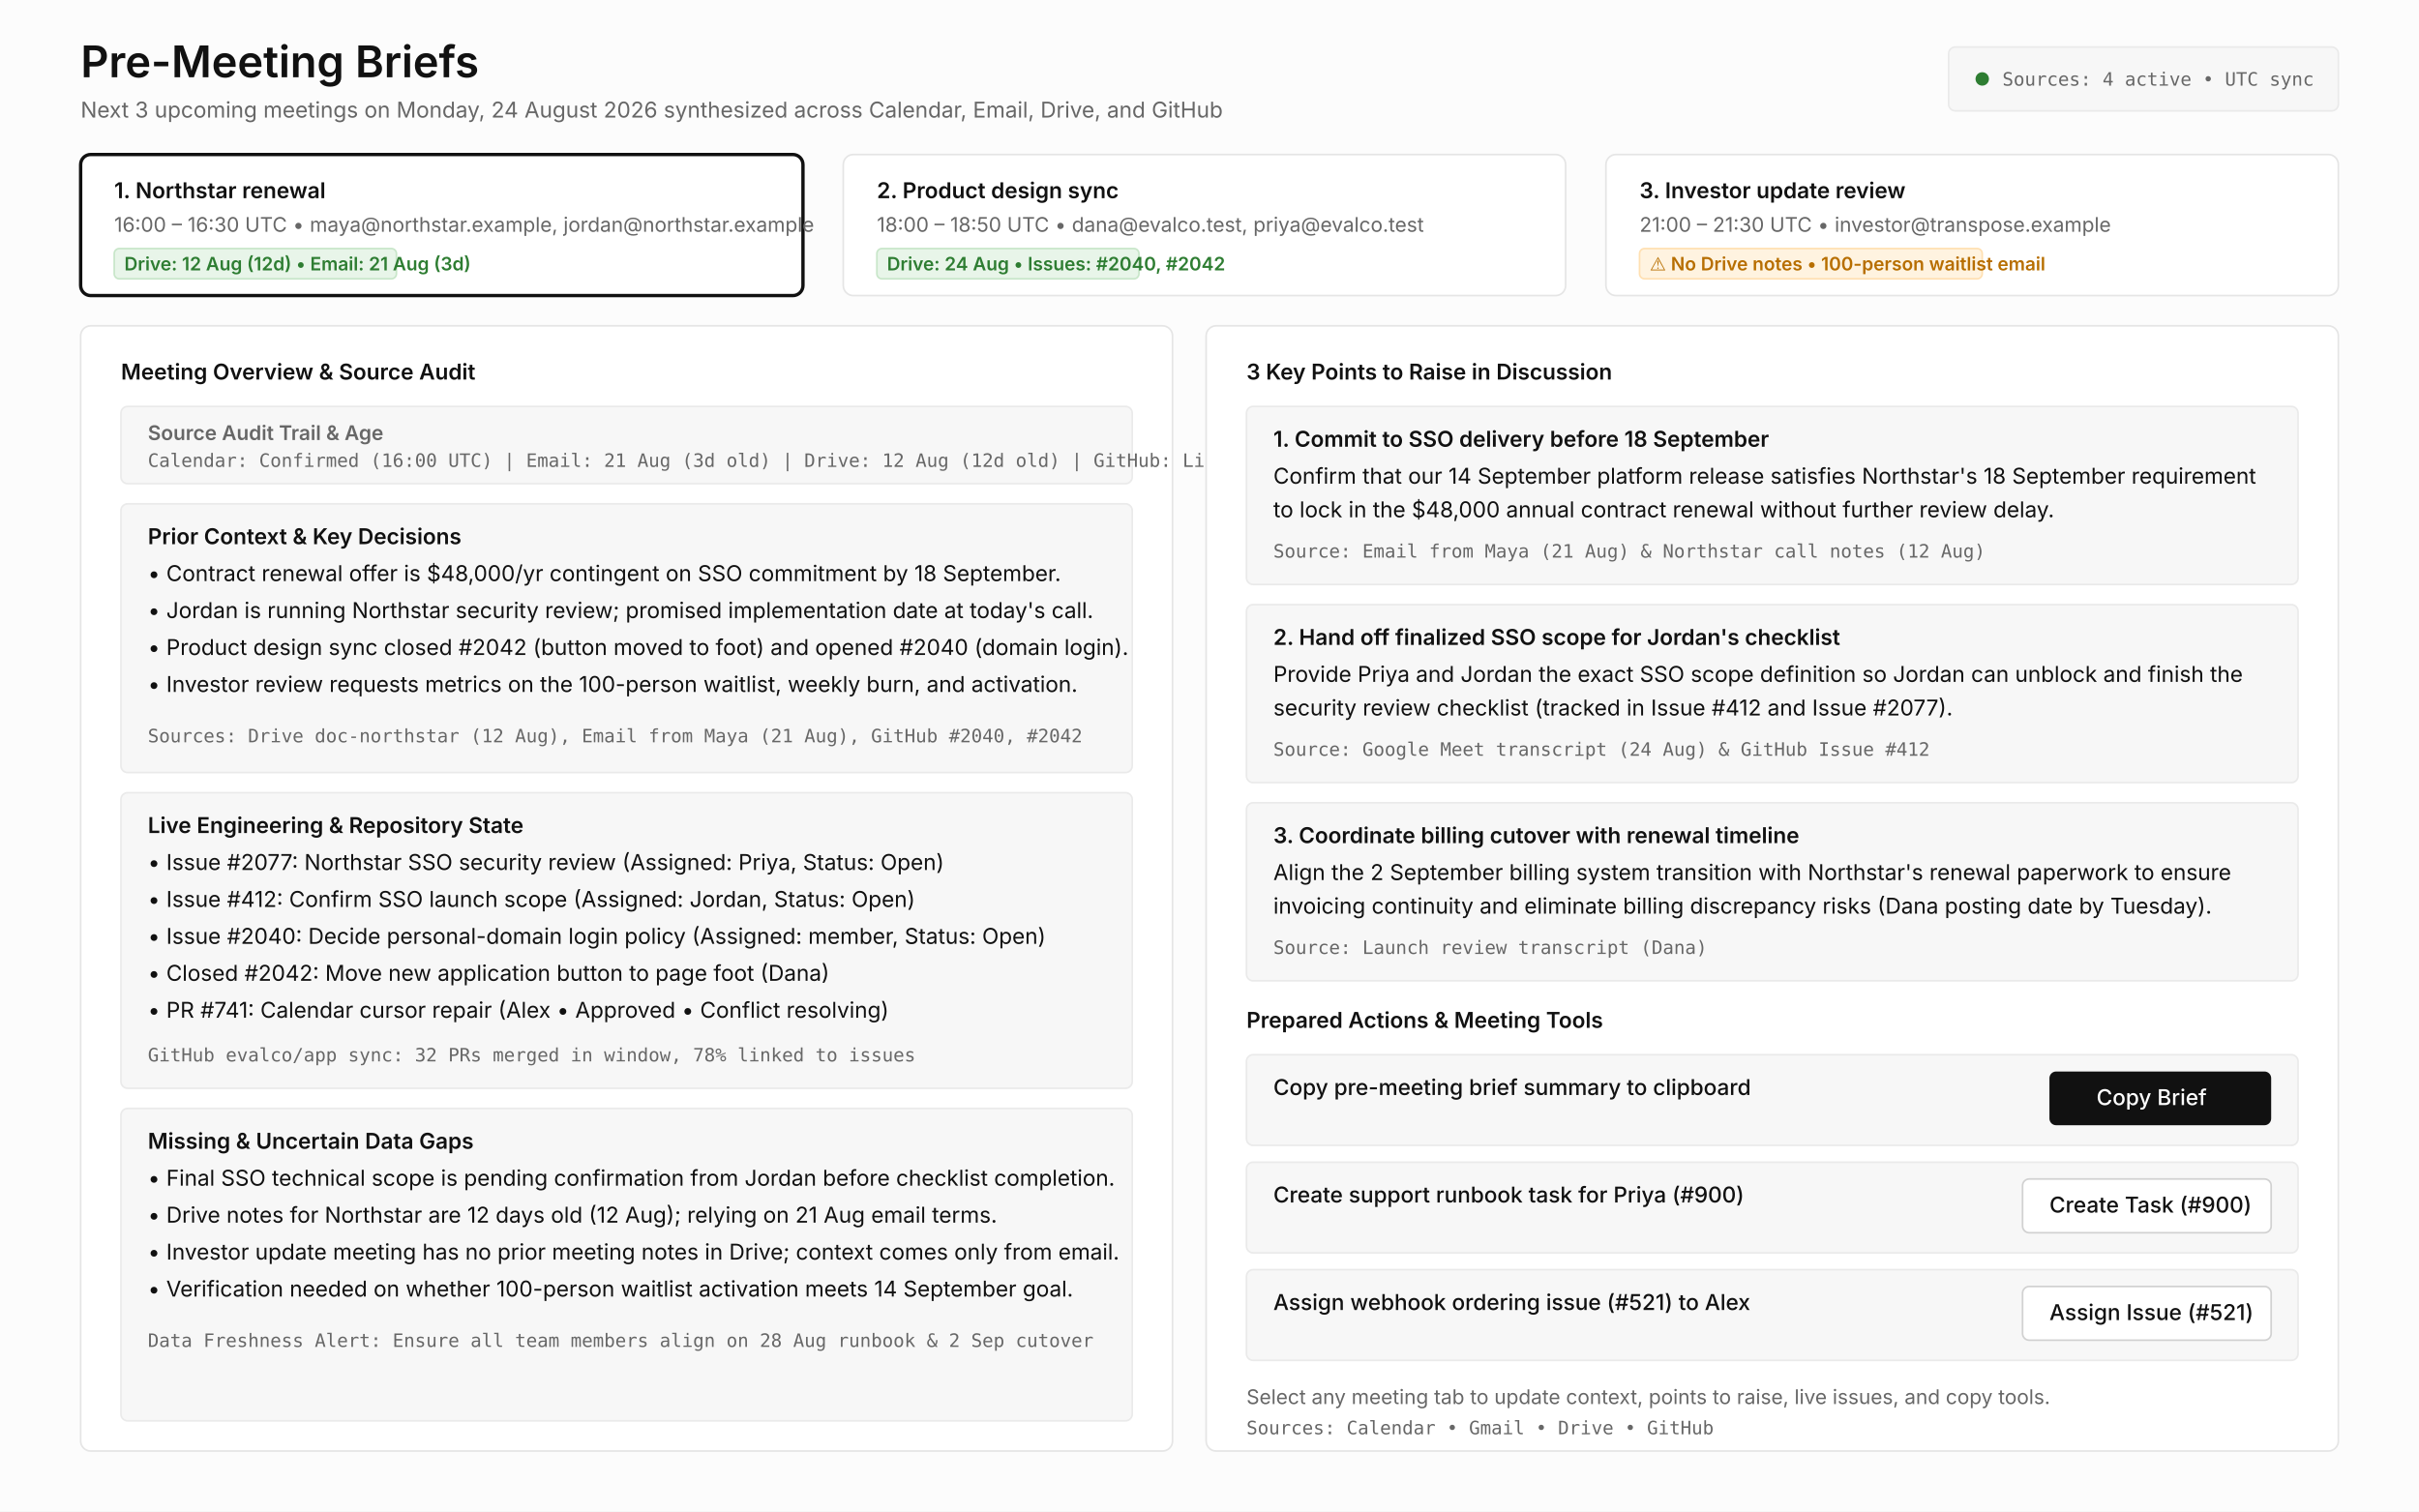
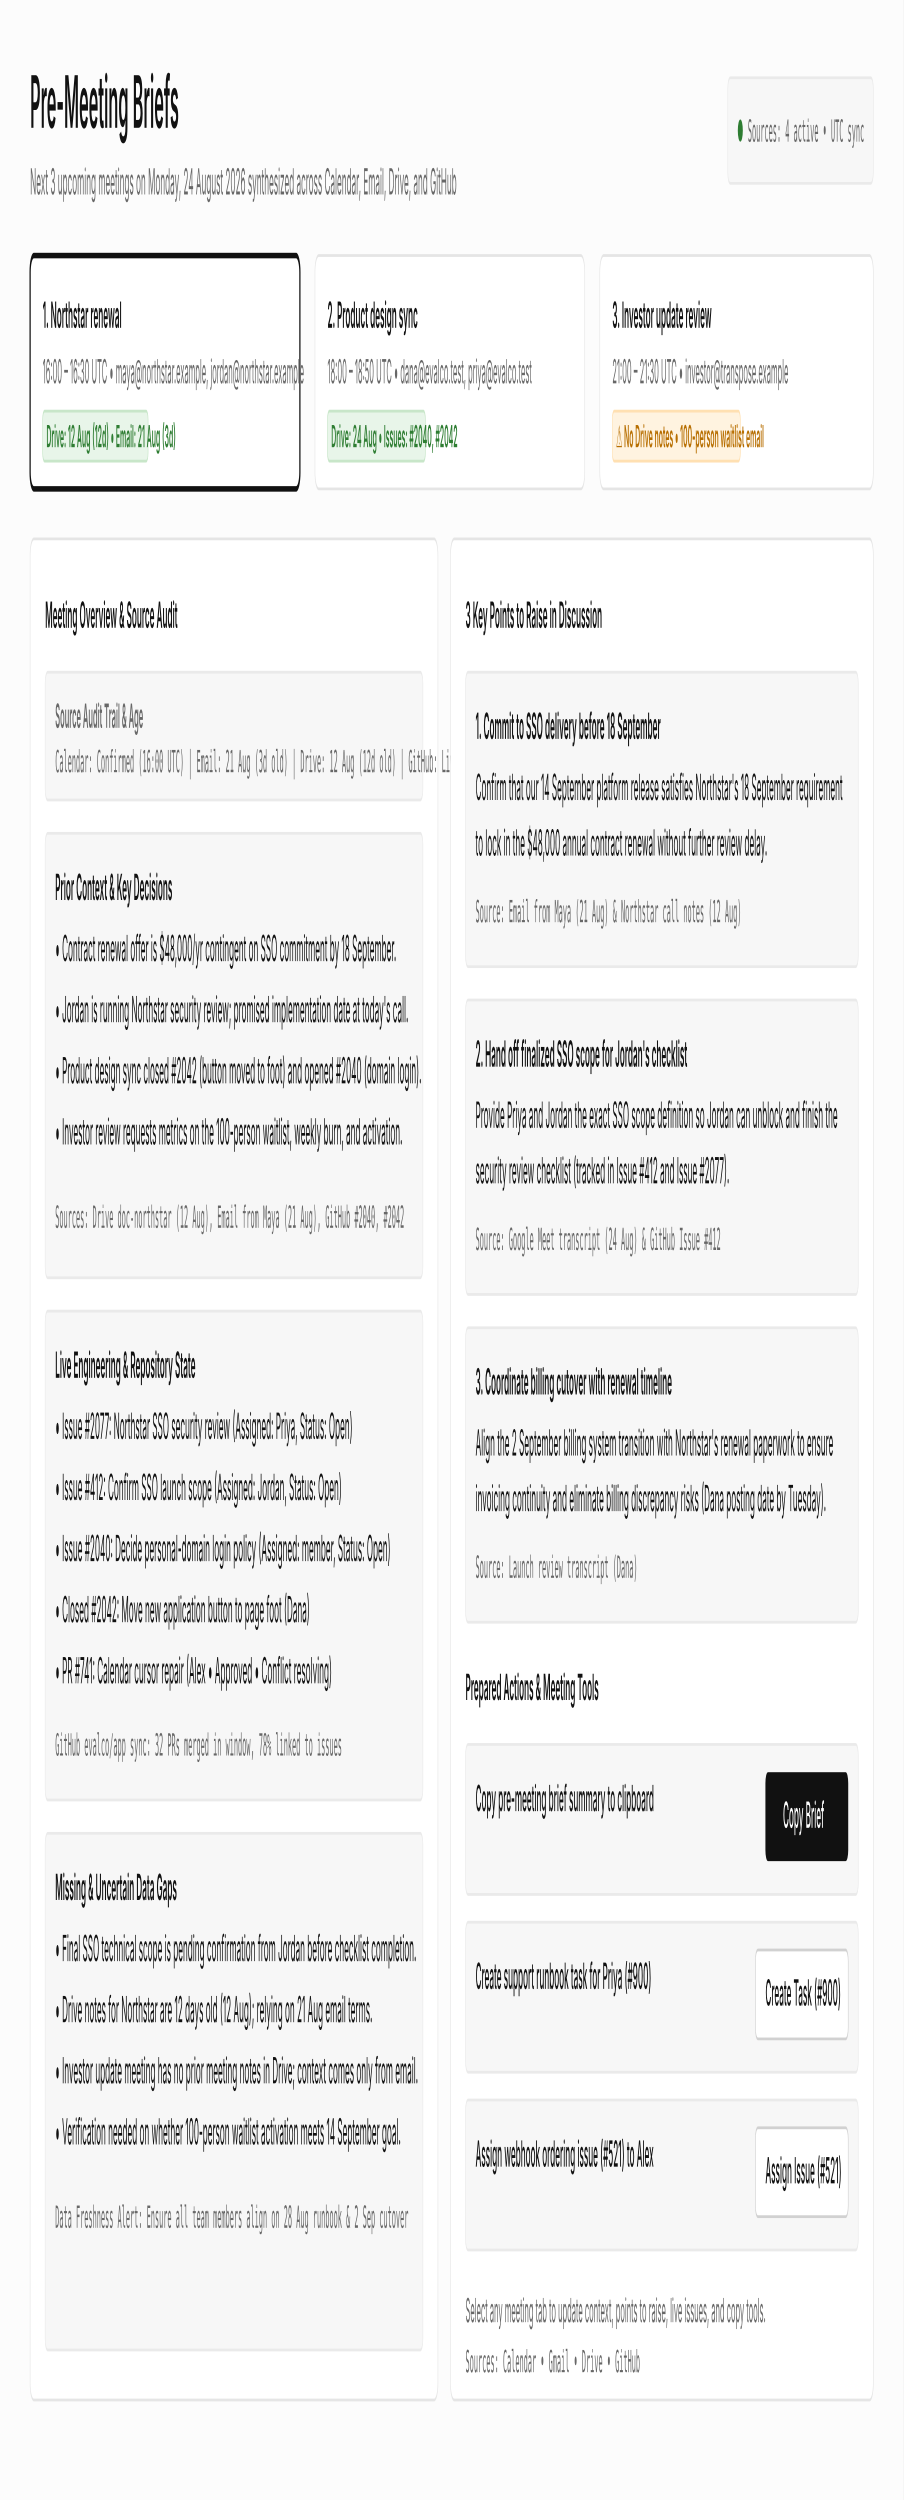
- <svg xmlns="http://www.w3.org/2000/svg" viewBox="0 0 1440 900" width="1440" height="900">
+ <svg xmlns="http://www.w3.org/2000/svg" viewBox="0 0 305 844" width="305" height="844">
  <defs>
    <style>
      .bg { fill: #fcfcfc; }
      .text-title { font-family: Inter, system-ui, sans-serif; font-size: 26px; font-weight: 600; fill: #111111; }
      .text-subtitle { font-family: Inter, system-ui, sans-serif; font-size: 13px; fill: #676767; }
      .text-body { font-family: Inter, system-ui, sans-serif; font-size: 13px; fill: #111111; }
      .text-body-soft { font-family: Inter, system-ui, sans-serif; font-size: 12px; fill: #676767; }
      .text-code { font-family: "Roboto Mono", monospace; font-size: 11px; fill: #676767; }
      .panel { fill: #ffffff; stroke: #e5e5e5; stroke-width: 1; rx: 6px; }
      .panel-active { fill: #ffffff; stroke: #111111; stroke-width: 2; rx: 6px; }
      .subcard { fill: #f7f7f7; stroke: #eaeaea; stroke-width: 1; rx: 4px; }
      .btn-primary { fill: #111111; rx: 4px; }
      .btn-primary-text { font-family: Inter, system-ui, sans-serif; font-size: 13px; font-weight: 500; fill: #ffffff; }
      .btn-secondary { fill: #ffffff; stroke: #d1d1d1; stroke-width: 1; rx: 4px; }
      .btn-secondary-text { font-family: Inter, system-ui, sans-serif; font-size: 13px; font-weight: 500; fill: #111111; }
      .tag-warn { fill: #fff3e0; stroke: #ffe0b2; }
      .tag-warn-text { fill: #b76e00; font-family: Inter, system-ui, sans-serif; font-size: 11px; font-weight: 600; }
      .tag-fresh { fill: #e8f5e9; stroke: #c8e6c9; }
      .tag-fresh-text { fill: #2e7d32; font-family: Inter, system-ui, sans-serif; font-size: 11px; font-weight: 600; }
    </style>
  </defs>
-   <rect width="1440" height="900" class="bg" />
-   <g id="region-header" data-app-region="header" data-app-role="orientation">
-     <text x="48" y="46" class="text-title">Pre-Meeting Briefs</text>
-     <text x="48" y="70" class="text-subtitle">Next 3 upcoming meetings on Monday, 24 August 2026 synthesized across Calendar, Email, Drive, and GitHub</text>
-     <rect x="1160" y="28" width="232" height="38" class="subcard" />
-     <circle cx="1180" cy="47" r="4" fill="#2e7d32" />
-     <text x="1192" y="51" class="text-code">Sources: 4 active • UTC sync</text>
-   </g>
-   <g id="region-meeting-tabs" data-app-region="meeting-tabs">
-     <rect x="48" y="92" width="430" height="84" class="panel-active" />
-     <text x="68" y="118" class="text-body" font-weight="600">1. Northstar renewal</text>
-     <text x="68" y="138" class="text-body-soft">16:00 – 16:30 UTC • maya@northstar.example, jordan@northstar.example</text>
-     <rect x="68" y="148" width="168" height="18" rx="3" class="tag-fresh" />
-     <text x="74" y="161" class="tag-fresh-text">Drive: 12 Aug (12d) • Email: 21 Aug (3d)</text>
-     <rect x="502" y="92" width="430" height="84" class="panel" />
-     <text x="522" y="118" class="text-body" font-weight="600">2. Product design sync</text>
-     <text x="522" y="138" class="text-body-soft">18:00 – 18:50 UTC • dana@evalco.test, priya@evalco.test</text>
-     <rect x="522" y="148" width="156" height="18" rx="3" class="tag-fresh" />
-     <text x="528" y="161" class="tag-fresh-text">Drive: 24 Aug • Issues: #2040, #2042</text>
-     <rect x="956" y="92" width="436" height="84" class="panel" />
-     <text x="976" y="118" class="text-body" font-weight="600">3. Investor update review</text>
-     <text x="976" y="138" class="text-body-soft">21:00 – 21:30 UTC • investor@transpose.example</text>
-     <rect x="976" y="148" width="204" height="18" rx="3" class="tag-warn" />
-     <text x="982" y="161" class="tag-warn-text">⚠️ No Drive notes • 100-person waitlist email</text>
-   </g>
-   <g id="region-context-signals" data-app-region="context-signals">
-     <rect x="48" y="194" width="650" height="670" class="panel" />
-     <text x="72" y="226" class="text-body" font-weight="600" font-size="15px">Meeting Overview &amp; Source Audit</text>
-     <rect x="72" y="242" width="602" height="46" class="subcard" />
-     <text x="88" y="262" class="text-body-soft" font-weight="600">Source Audit Trail &amp; Age</text>
-     <text x="88" y="278" class="text-code">Calendar: Confirmed (16:00 UTC) | Email: 21 Aug (3d old) | Drive: 12 Aug (12d old) | GitHub: Live</text>
-     <rect x="72" y="300" width="602" height="160" class="subcard" />
-     <text x="88" y="324" class="text-body" font-weight="600">Prior Context &amp; Key Decisions</text>
-     <text x="88" y="346" class="text-body">• Contract renewal offer is $48,000/yr contingent on SSO commitment by 18 September.</text>
-     <text x="88" y="368" class="text-body">• Jordan is running Northstar security review; promised implementation date at today's call.</text>
-     <text x="88" y="390" class="text-body">• Product design sync closed #2042 (button moved to foot) and opened #2040 (domain login).</text>
-     <text x="88" y="412" class="text-body">• Investor review requests metrics on the 100-person waitlist, weekly burn, and activation.</text>
-     <text x="88" y="442" class="text-code">Sources: Drive doc-northstar (12 Aug), Email from Maya (21 Aug), GitHub #2040, #2042</text>
-     <rect x="72" y="472" width="602" height="176" class="subcard" />
-     <text x="88" y="496" class="text-body" font-weight="600">Live Engineering &amp; Repository State</text>
-     <text x="88" y="518" class="text-body">• Issue #2077: Northstar SSO security review (Assigned: Priya, Status: Open)</text>
-     <text x="88" y="540" class="text-body">• Issue #412: Confirm SSO launch scope (Assigned: Jordan, Status: Open)</text>
-     <text x="88" y="562" class="text-body">• Issue #2040: Decide personal-domain login policy (Assigned: member, Status: Open)</text>
-     <text x="88" y="584" class="text-body">• Closed #2042: Move new application button to page foot (Dana)</text>
-     <text x="88" y="606" class="text-body">• PR #741: Calendar cursor repair (Alex • Approved • Conflict resolving)</text>
-     <text x="88" y="632" class="text-code">GitHub evalco/app sync: 32 PRs merged in window, 78% linked to issues</text>
-     <rect x="72" y="660" width="602" height="186" class="subcard" stroke="#ffe0b2" fill="#fffdfa" />
-     <text x="88" y="684" class="text-body" font-weight="600" fill="#b76e00">Missing &amp; Uncertain Data Gaps</text>
-     <text x="88" y="706" class="text-body">• Final SSO technical scope is pending confirmation from Jordan before checklist completion.</text>
-     <text x="88" y="728" class="text-body">• Drive notes for Northstar are 12 days old (12 Aug); relying on 21 Aug email terms.</text>
-     <text x="88" y="750" class="text-body">• Investor update meeting has no prior meeting notes in Drive; context comes only from email.</text>
-     <text x="88" y="772" class="text-body">• Verification needed on whether 100-person waitlist activation meets 14 September goal.</text>
-     <text x="88" y="802" class="text-code">Data Freshness Alert: Ensure all team members align on 28 Aug runbook &amp; 2 Sep cutover</text>
-   </g>
-   <g id="region-action-points" data-app-region="action-points" data-app-role="primary-action">
-     <rect x="718" y="194" width="674" height="670" class="panel" />
-     <text x="742" y="226" class="text-body" font-weight="600" font-size="15px">3 Key Points to Raise in Discussion</text>
-     <rect x="742" y="242" width="626" height="106" class="subcard" />
-     <text x="758" y="266" class="text-body" font-weight="600">1. Commit to SSO delivery before 18 September</text>
-     <text x="758" y="288" class="text-body">Confirm that our 14 September platform release satisfies Northstar's 18 September requirement</text>
-     <text x="758" y="308" class="text-body">to lock in the $48,000 annual contract renewal without further review delay.</text>
-     <text x="758" y="332" class="text-code">Source: Email from Maya (21 Aug) &amp; Northstar call notes (12 Aug)</text>
-     <rect x="742" y="360" width="626" height="106" class="subcard" />
-     <text x="758" y="384" class="text-body" font-weight="600">2. Hand off finalized SSO scope for Jordan's checklist</text>
-     <text x="758" y="406" class="text-body">Provide Priya and Jordan the exact SSO scope definition so Jordan can unblock and finish the</text>
-     <text x="758" y="426" class="text-body">security review checklist (tracked in Issue #412 and Issue #2077).</text>
-     <text x="758" y="450" class="text-code">Source: Google Meet transcript (24 Aug) &amp; GitHub Issue #412</text>
-     <rect x="742" y="478" width="626" height="106" class="subcard" />
-     <text x="758" y="502" class="text-body" font-weight="600">3. Coordinate billing cutover with renewal timeline</text>
-     <text x="758" y="524" class="text-body">Align the 2 September billing system transition with Northstar's renewal paperwork to ensure</text>
-     <text x="758" y="544" class="text-body">invoicing continuity and eliminate billing discrepancy risks (Dana posting date by Tuesday).</text>
-     <text x="758" y="568" class="text-code">Source: Launch review transcript (Dana)</text>
-     <text x="742" y="612" class="text-body" font-weight="600">Prepared Actions &amp; Meeting Tools</text>
-     <rect x="742" y="628" width="626" height="54" class="subcard" />
-     <text x="758" y="652" class="text-body" font-weight="500">Copy pre-meeting brief summary to clipboard</text>
-     <rect x="1220" y="638" width="132" height="32" class="btn-primary" />
-     <text x="1248" y="658" class="btn-primary-text">Copy Brief</text>
-     <rect x="742" y="692" width="626" height="54" class="subcard" />
-     <text x="758" y="716" class="text-body" font-weight="500">Create support runbook task for Priya (#900)</text>
-     <rect x="1204" y="702" width="148" height="32" class="btn-secondary" />
-     <text x="1220" y="722" class="btn-secondary-text">Create Task (#900)</text>
-     <rect x="742" y="756" width="626" height="54" class="subcard" />
-     <text x="758" y="780" class="text-body" font-weight="500">Assign webhook ordering issue (#521) to Alex</text>
-     <rect x="1204" y="766" width="148" height="32" class="btn-secondary" />
-     <text x="1220" y="786" class="btn-secondary-text">Assign Issue (#521)</text>
-     <text x="742" y="836" class="text-body-soft">Select any meeting tab to update context, points to raise, live issues, and copy tools.</text>
-     <text x="742" y="854" class="text-code">Sources: Calendar • Gmail • Drive • GitHub</text>
+   <g transform="scale(0.2118056 0.9377778)">
+     <rect width="1440" height="900" class="bg" />
+     <g id="region-header" data-app-region="header" data-app-role="orientation">
+       <text x="48" y="46" class="text-title">Pre-Meeting Briefs</text>
+       <text x="48" y="70" class="text-subtitle">Next 3 upcoming meetings on Monday, 24 August 2026 synthesized across Calendar, Email, Drive, and GitHub</text>
+       <rect x="1160" y="28" width="232" height="38" class="subcard" />
+       <circle cx="1180" cy="47" r="4" fill="#2e7d32" />
+       <text x="1192" y="51" class="text-code">Sources: 4 active • UTC sync</text>
+     </g>
+     <g id="region-meeting-tabs" data-app-region="meeting-tabs">
+       <rect x="48" y="92" width="430" height="84" class="panel-active" />
+       <text x="68" y="118" class="text-body" font-weight="600">1. Northstar renewal</text>
+       <text x="68" y="138" class="text-body-soft">16:00 – 16:30 UTC • maya@northstar.example, jordan@northstar.example</text>
+       <rect x="68" y="148" width="168" height="18" rx="3" class="tag-fresh" />
+       <text x="74" y="161" class="tag-fresh-text">Drive: 12 Aug (12d) • Email: 21 Aug (3d)</text>
+       <rect x="502" y="92" width="430" height="84" class="panel" />
+       <text x="522" y="118" class="text-body" font-weight="600">2. Product design sync</text>
+       <text x="522" y="138" class="text-body-soft">18:00 – 18:50 UTC • dana@evalco.test, priya@evalco.test</text>
+       <rect x="522" y="148" width="156" height="18" rx="3" class="tag-fresh" />
+       <text x="528" y="161" class="tag-fresh-text">Drive: 24 Aug • Issues: #2040, #2042</text>
+       <rect x="956" y="92" width="436" height="84" class="panel" />
+       <text x="976" y="118" class="text-body" font-weight="600">3. Investor update review</text>
+       <text x="976" y="138" class="text-body-soft">21:00 – 21:30 UTC • investor@transpose.example</text>
+       <rect x="976" y="148" width="204" height="18" rx="3" class="tag-warn" />
+       <text x="982" y="161" class="tag-warn-text">⚠️ No Drive notes • 100-person waitlist email</text>
+     </g>
+     <g id="region-context-signals" data-app-region="context-signals">
+       <rect x="48" y="194" width="650" height="670" class="panel" />
+       <text x="72" y="226" class="text-body" font-weight="600" font-size="15px">Meeting Overview &amp; Source Audit</text>
+       <rect x="72" y="242" width="602" height="46" class="subcard" />
+       <text x="88" y="262" class="text-body-soft" font-weight="600">Source Audit Trail &amp; Age</text>
+       <text x="88" y="278" class="text-code">Calendar: Confirmed (16:00 UTC) | Email: 21 Aug (3d old) | Drive: 12 Aug (12d old) | GitHub: Live</text>
+       <rect x="72" y="300" width="602" height="160" class="subcard" />
+       <text x="88" y="324" class="text-body" font-weight="600">Prior Context &amp; Key Decisions</text>
+       <text x="88" y="346" class="text-body">• Contract renewal offer is $48,000/yr contingent on SSO commitment by 18 September.</text>
+       <text x="88" y="368" class="text-body">• Jordan is running Northstar security review; promised implementation date at today's call.</text>
+       <text x="88" y="390" class="text-body">• Product design sync closed #2042 (button moved to foot) and opened #2040 (domain login).</text>
+       <text x="88" y="412" class="text-body">• Investor review requests metrics on the 100-person waitlist, weekly burn, and activation.</text>
+       <text x="88" y="442" class="text-code">Sources: Drive doc-northstar (12 Aug), Email from Maya (21 Aug), GitHub #2040, #2042</text>
+       <rect x="72" y="472" width="602" height="176" class="subcard" />
+       <text x="88" y="496" class="text-body" font-weight="600">Live Engineering &amp; Repository State</text>
+       <text x="88" y="518" class="text-body">• Issue #2077: Northstar SSO security review (Assigned: Priya, Status: Open)</text>
+       <text x="88" y="540" class="text-body">• Issue #412: Confirm SSO launch scope (Assigned: Jordan, Status: Open)</text>
+       <text x="88" y="562" class="text-body">• Issue #2040: Decide personal-domain login policy (Assigned: member, Status: Open)</text>
+       <text x="88" y="584" class="text-body">• Closed #2042: Move new application button to page foot (Dana)</text>
+       <text x="88" y="606" class="text-body">• PR #741: Calendar cursor repair (Alex • Approved • Conflict resolving)</text>
+       <text x="88" y="632" class="text-code">GitHub evalco/app sync: 32 PRs merged in window, 78% linked to issues</text>
+       <rect x="72" y="660" width="602" height="186" class="subcard" stroke="#ffe0b2" fill="#fffdfa" />
+       <text x="88" y="684" class="text-body" font-weight="600" fill="#b76e00">Missing &amp; Uncertain Data Gaps</text>
+       <text x="88" y="706" class="text-body">• Final SSO technical scope is pending confirmation from Jordan before checklist completion.</text>
+       <text x="88" y="728" class="text-body">• Drive notes for Northstar are 12 days old (12 Aug); relying on 21 Aug email terms.</text>
+       <text x="88" y="750" class="text-body">• Investor update meeting has no prior meeting notes in Drive; context comes only from email.</text>
+       <text x="88" y="772" class="text-body">• Verification needed on whether 100-person waitlist activation meets 14 September goal.</text>
+       <text x="88" y="802" class="text-code">Data Freshness Alert: Ensure all team members align on 28 Aug runbook &amp; 2 Sep cutover</text>
+     </g>
+     <g id="region-action-points" data-app-region="action-points" data-app-role="primary-action">
+       <rect x="718" y="194" width="674" height="670" class="panel" />
+       <text x="742" y="226" class="text-body" font-weight="600" font-size="15px">3 Key Points to Raise in Discussion</text>
+       <rect x="742" y="242" width="626" height="106" class="subcard" />
+       <text x="758" y="266" class="text-body" font-weight="600">1. Commit to SSO delivery before 18 September</text>
+       <text x="758" y="288" class="text-body">Confirm that our 14 September platform release satisfies Northstar's 18 September requirement</text>
+       <text x="758" y="308" class="text-body">to lock in the $48,000 annual contract renewal without further review delay.</text>
+       <text x="758" y="332" class="text-code">Source: Email from Maya (21 Aug) &amp; Northstar call notes (12 Aug)</text>
+       <rect x="742" y="360" width="626" height="106" class="subcard" />
+       <text x="758" y="384" class="text-body" font-weight="600">2. Hand off finalized SSO scope for Jordan's checklist</text>
+       <text x="758" y="406" class="text-body">Provide Priya and Jordan the exact SSO scope definition so Jordan can unblock and finish the</text>
+       <text x="758" y="426" class="text-body">security review checklist (tracked in Issue #412 and Issue #2077).</text>
+       <text x="758" y="450" class="text-code">Source: Google Meet transcript (24 Aug) &amp; GitHub Issue #412</text>
+       <rect x="742" y="478" width="626" height="106" class="subcard" />
+       <text x="758" y="502" class="text-body" font-weight="600">3. Coordinate billing cutover with renewal timeline</text>
+       <text x="758" y="524" class="text-body">Align the 2 September billing system transition with Northstar's renewal paperwork to ensure</text>
+       <text x="758" y="544" class="text-body">invoicing continuity and eliminate billing discrepancy risks (Dana posting date by Tuesday).</text>
+       <text x="758" y="568" class="text-code">Source: Launch review transcript (Dana)</text>
+       <text x="742" y="612" class="text-body" font-weight="600">Prepared Actions &amp; Meeting Tools</text>
+       <rect x="742" y="628" width="626" height="54" class="subcard" />
+       <text x="758" y="652" class="text-body" font-weight="500">Copy pre-meeting brief summary to clipboard</text>
+       <rect x="1220" y="638" width="132" height="32" class="btn-primary" />
+       <text x="1248" y="658" class="btn-primary-text">Copy Brief</text>
+       <rect x="742" y="692" width="626" height="54" class="subcard" />
+       <text x="758" y="716" class="text-body" font-weight="500">Create support runbook task for Priya (#900)</text>
+       <rect x="1204" y="702" width="148" height="32" class="btn-secondary" />
+       <text x="1220" y="722" class="btn-secondary-text">Create Task (#900)</text>
+       <rect x="742" y="756" width="626" height="54" class="subcard" />
+       <text x="758" y="780" class="text-body" font-weight="500">Assign webhook ordering issue (#521) to Alex</text>
+       <rect x="1204" y="766" width="148" height="32" class="btn-secondary" />
+       <text x="1220" y="786" class="btn-secondary-text">Assign Issue (#521)</text>
+       <text x="742" y="836" class="text-body-soft">Select any meeting tab to update context, points to raise, live issues, and copy tools.</text>
+       <text x="742" y="854" class="text-code">Sources: Calendar • Gmail • Drive • GitHub</text>
+     </g>
  </g>
</svg>
